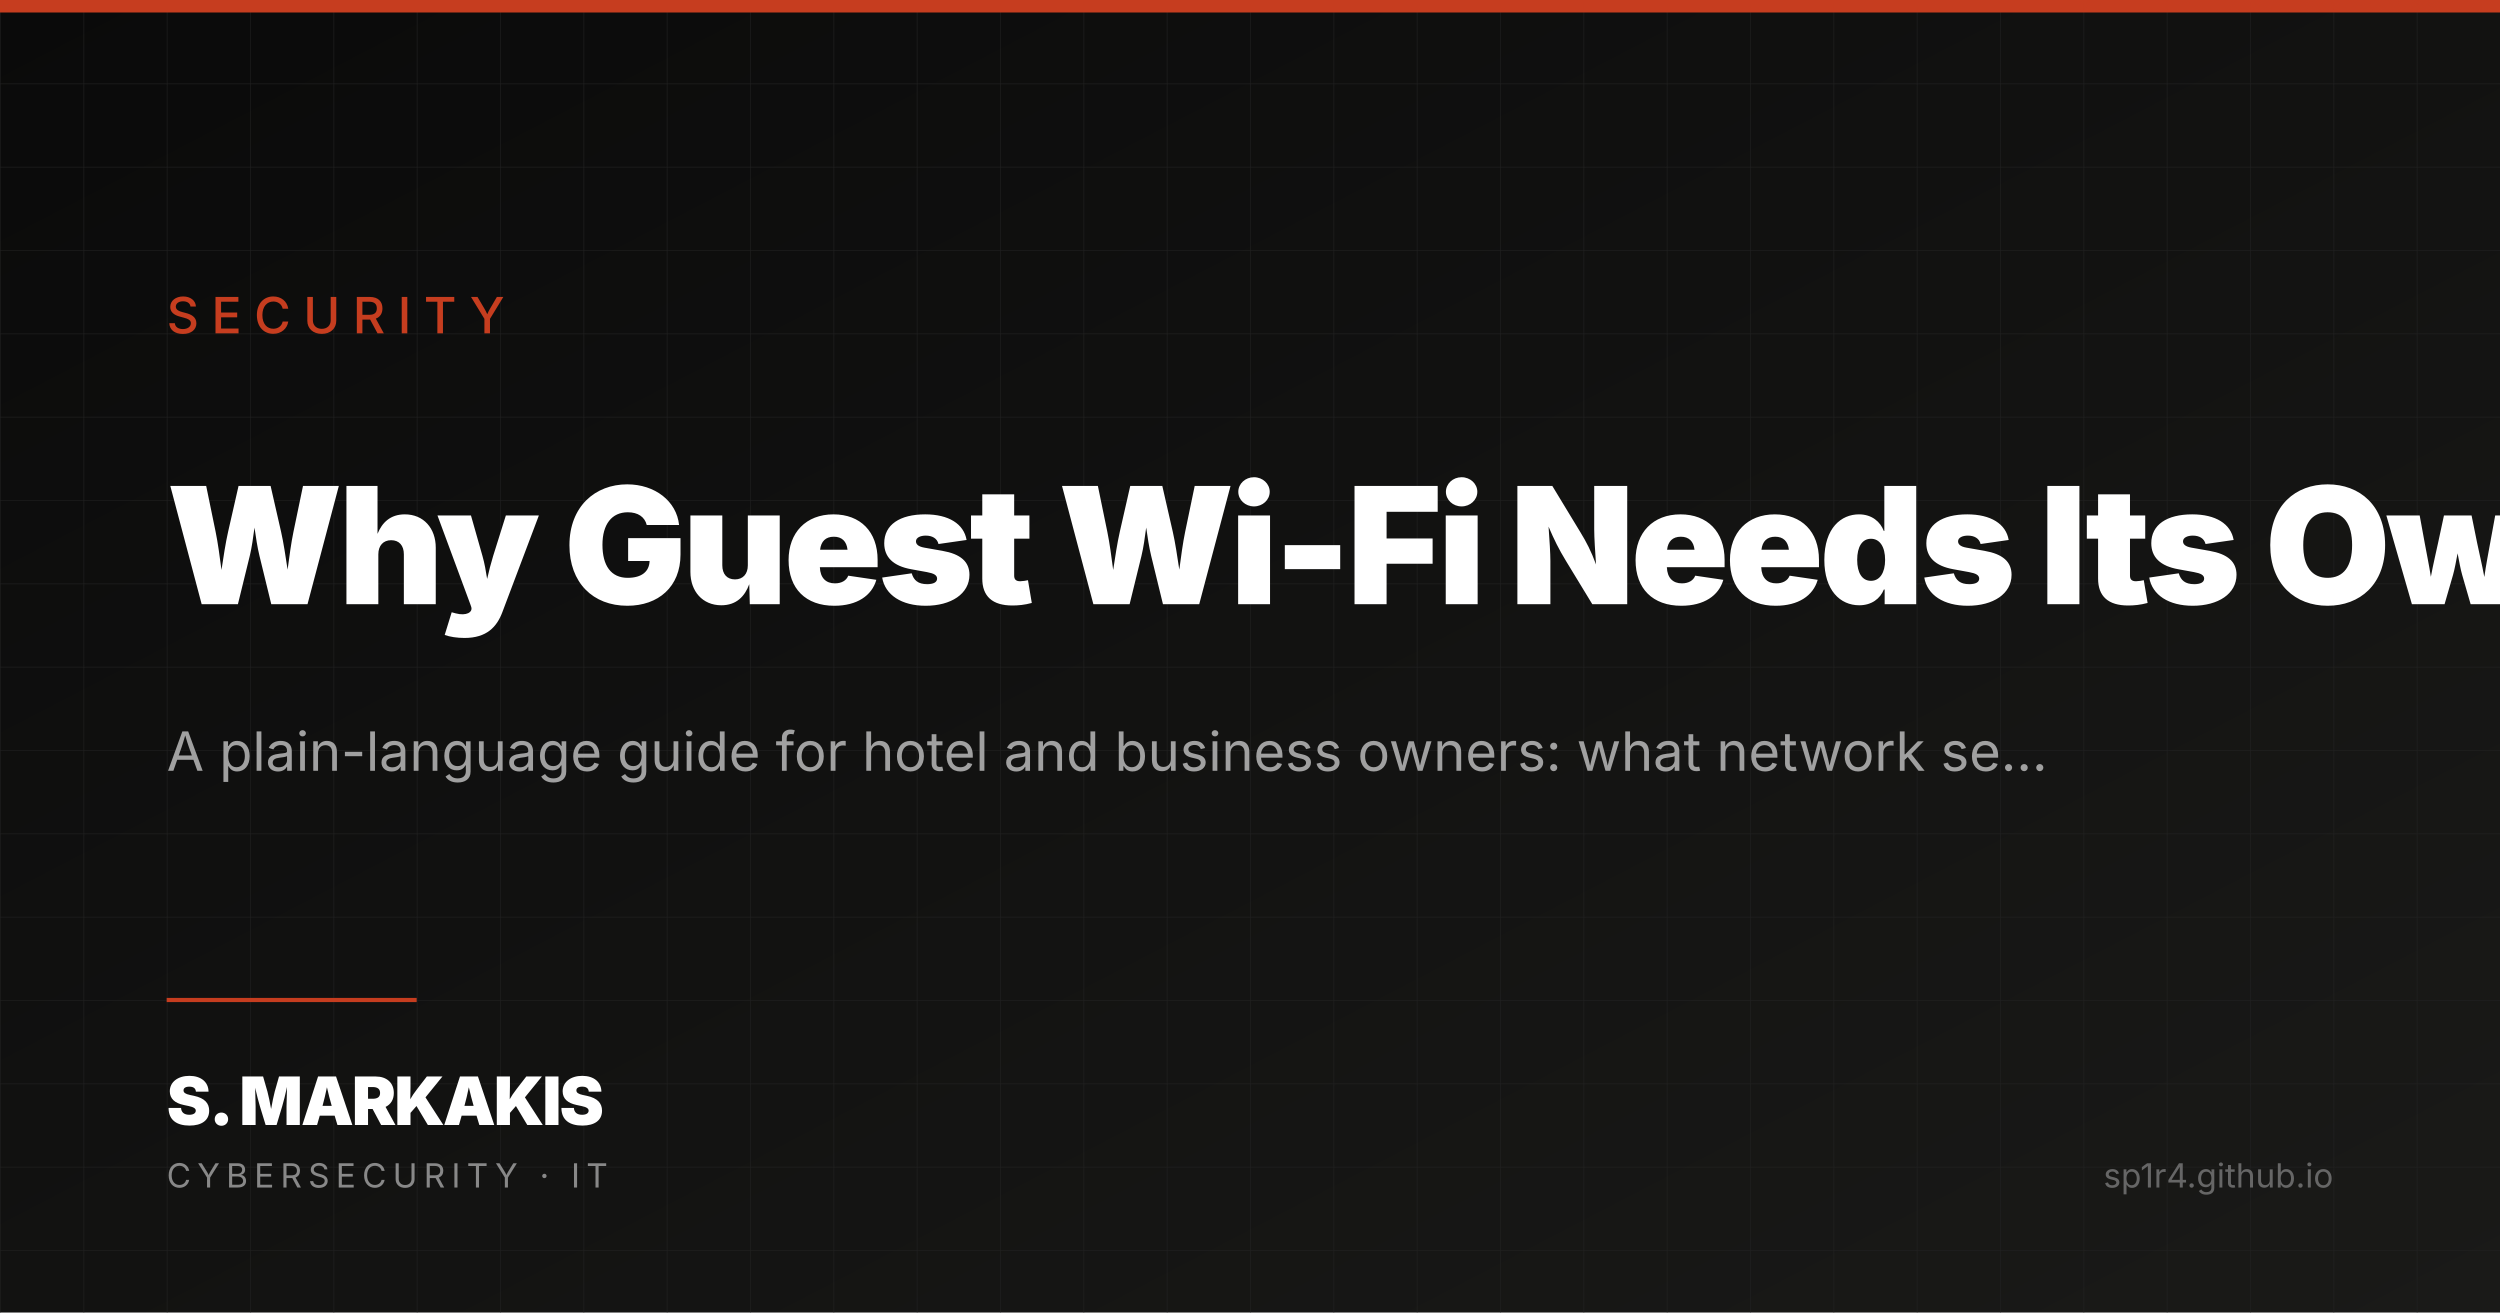
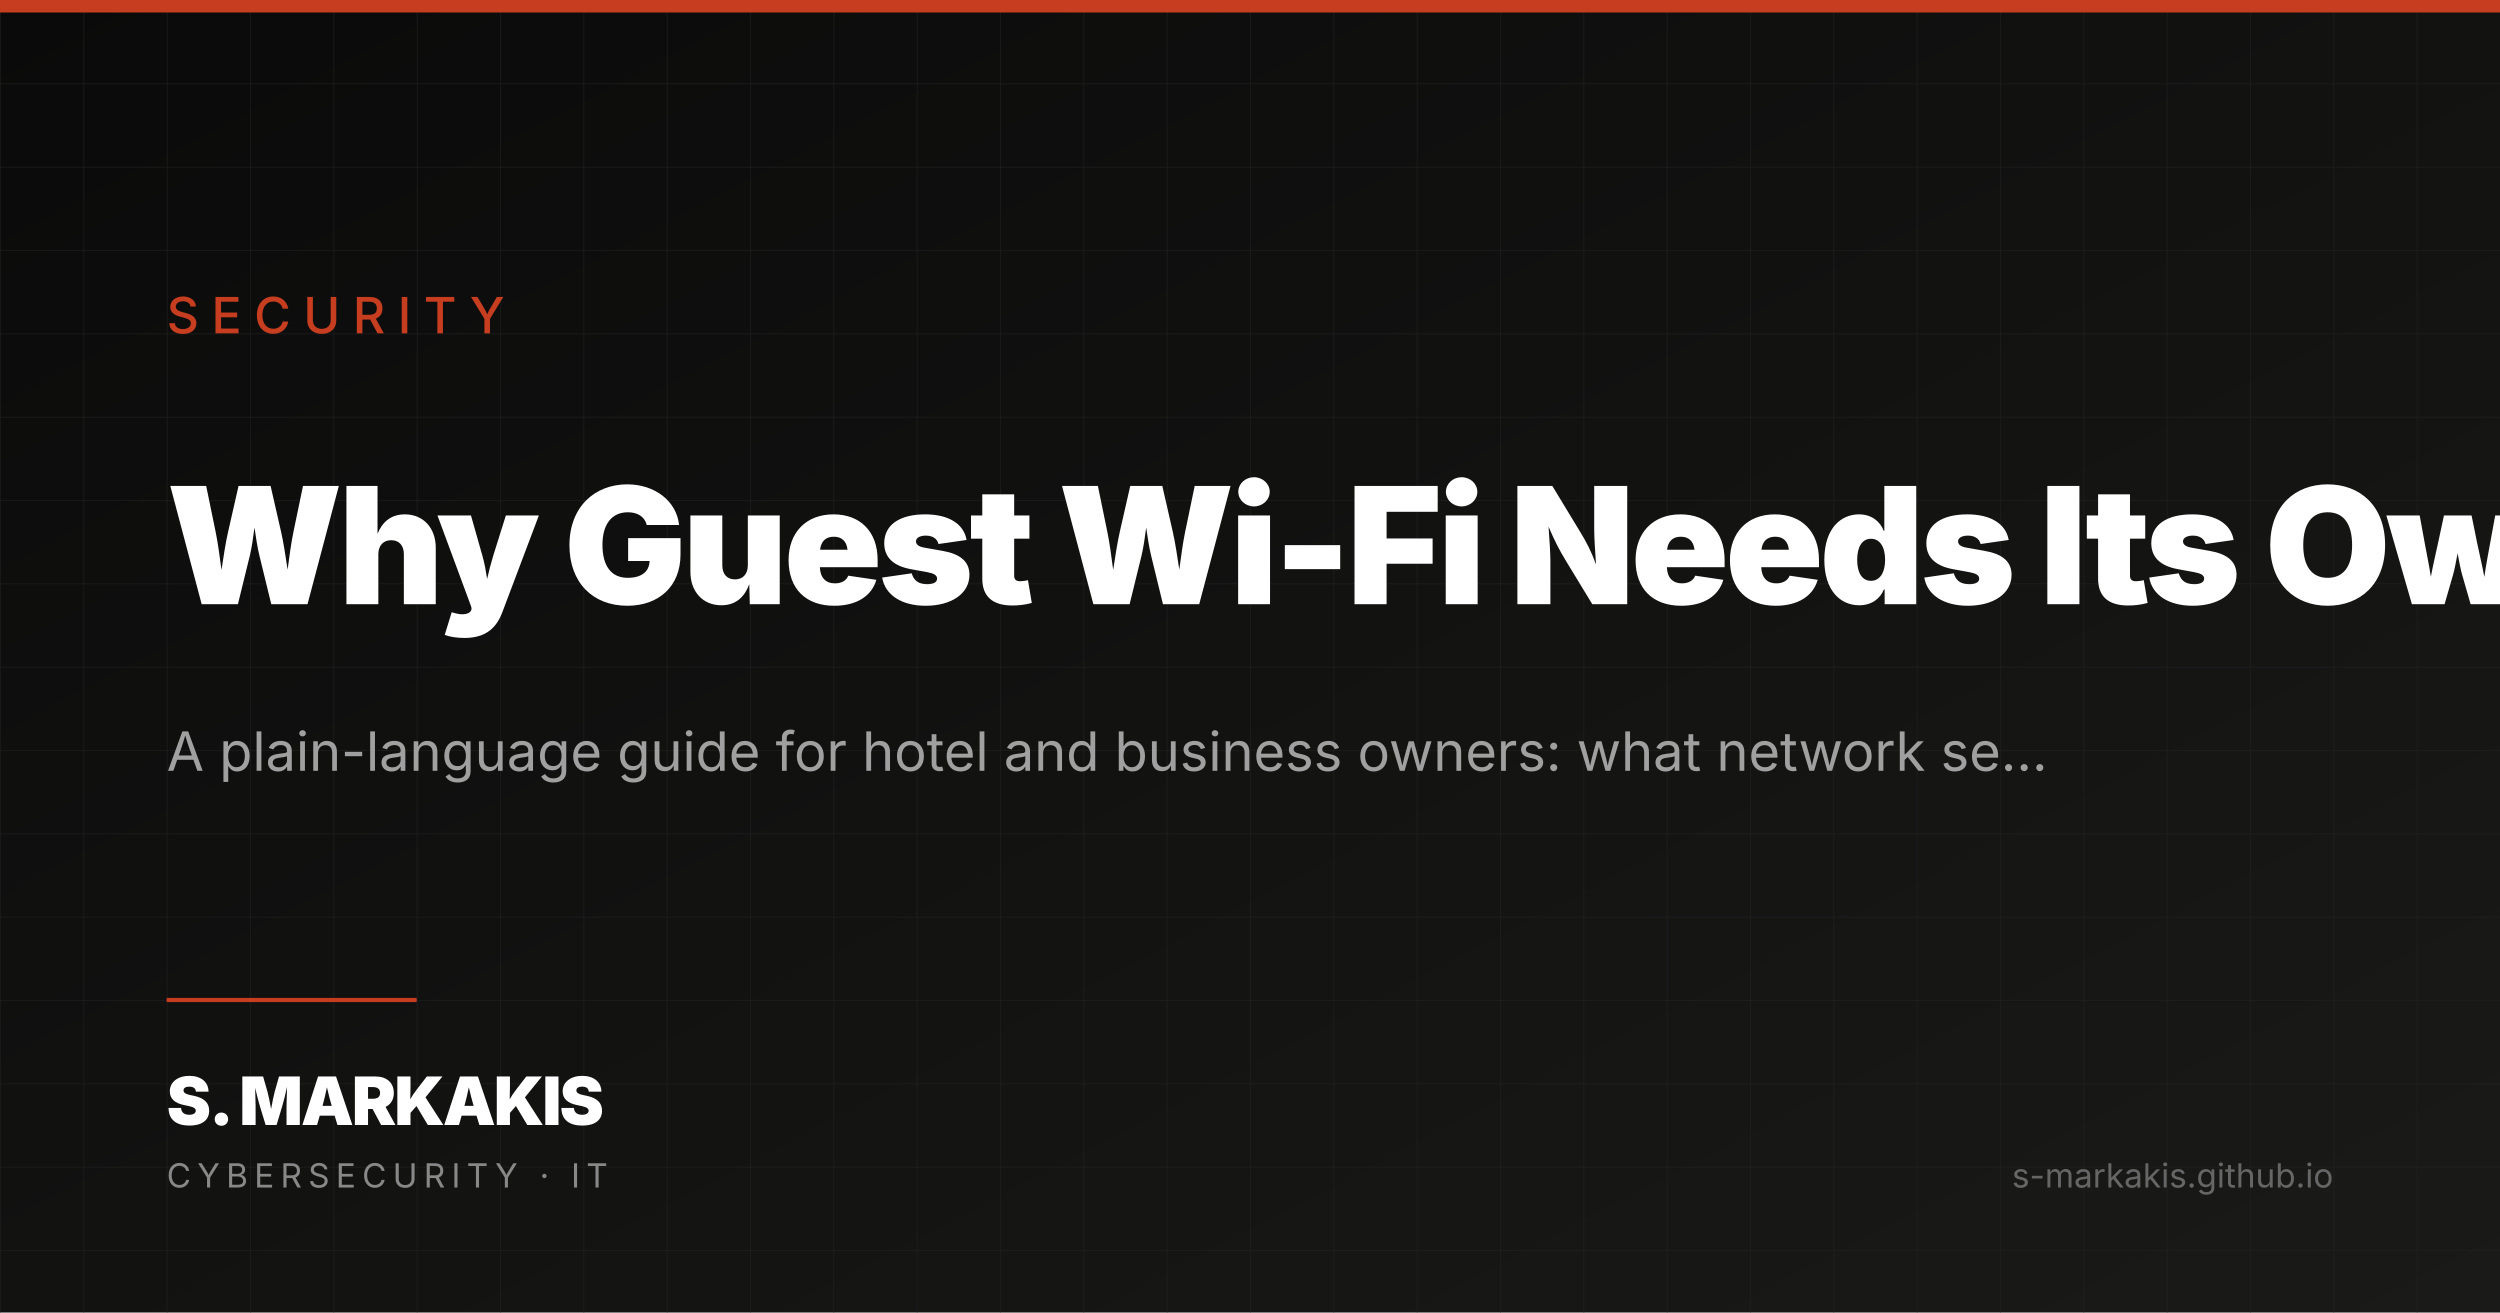
<svg xmlns="http://www.w3.org/2000/svg" viewBox="0 0 1200 630" width="1200" height="630">
  <defs>
    <linearGradient id="bg" x1="0" y1="0" x2="1" y2="1">
      <stop offset="0%" stop-color="#0a0a0a" />
      <stop offset="100%" stop-color="#1a1a18" />
    </linearGradient>
    <pattern id="grid" width="40" height="40" patternUnits="userSpaceOnUse">
      <path d="M 40 0 L 0 0 0 40" fill="none" stroke="#222" stroke-width="0.5" />
    </pattern>
  </defs>
  <rect width="1200" height="630" fill="url(#bg)" />
  <rect width="1200" height="630" fill="url(#grid)" />
  <rect x="0" y="0" width="1200" height="6" fill="#c63d1f" />
  <text x="80" y="160" font-family="Inter, Helvetica, Arial, sans-serif" font-size="24" font-weight="500" fill="#c63d1f" letter-spacing="6">SECURITY</text>
  <text x="80" y="290" font-family="Inter, Helvetica, Arial, sans-serif" font-size="78" font-weight="900" fill="#ffffff" letter-spacing="-2">Why Guest Wi-Fi Needs Its Own N…</text>
  <text x="80" y="370" font-family="Inter, Helvetica, Arial, sans-serif" font-size="26" font-weight="400" fill="#a0a0a0">A plain-language guide for hotel and business owners: what network se…</text>
  <line x1="80" y1="480" x2="200" y2="480" stroke="#c63d1f" stroke-width="2" />
  <text x="80" y="540" font-family="Inter, Helvetica, Arial, sans-serif" font-size="32" font-weight="900" fill="#ffffff" letter-spacing="-1">S. MARKAKIS</text>
  <text x="80" y="570" font-family="Inter, Helvetica, Arial, sans-serif" font-size="16" font-weight="400" fill="#888" letter-spacing="3">CYBERSECURITY · IT</text>
-   <text x="1120" y="570" font-family="Inter, Helvetica, Arial, sans-serif" font-size="16" font-weight="400" fill="#666" text-anchor="end">sp1r4.github.io</text>
+   <text x="1120" y="570" font-family="Inter, Helvetica, Arial, sans-serif" font-size="16" font-weight="400" fill="#666" text-anchor="end">s-markakis.github.io</text>
</svg>
